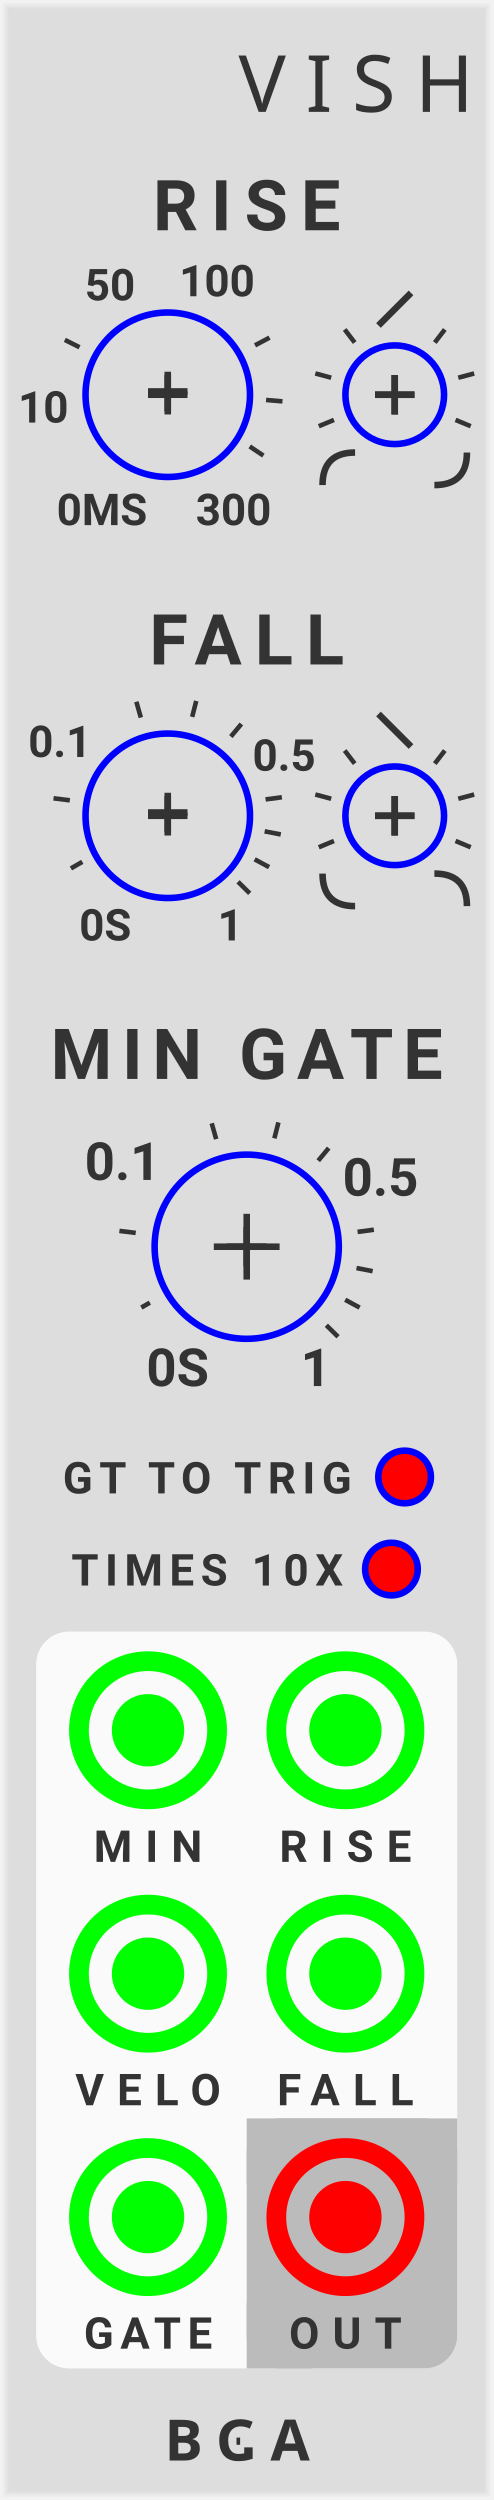
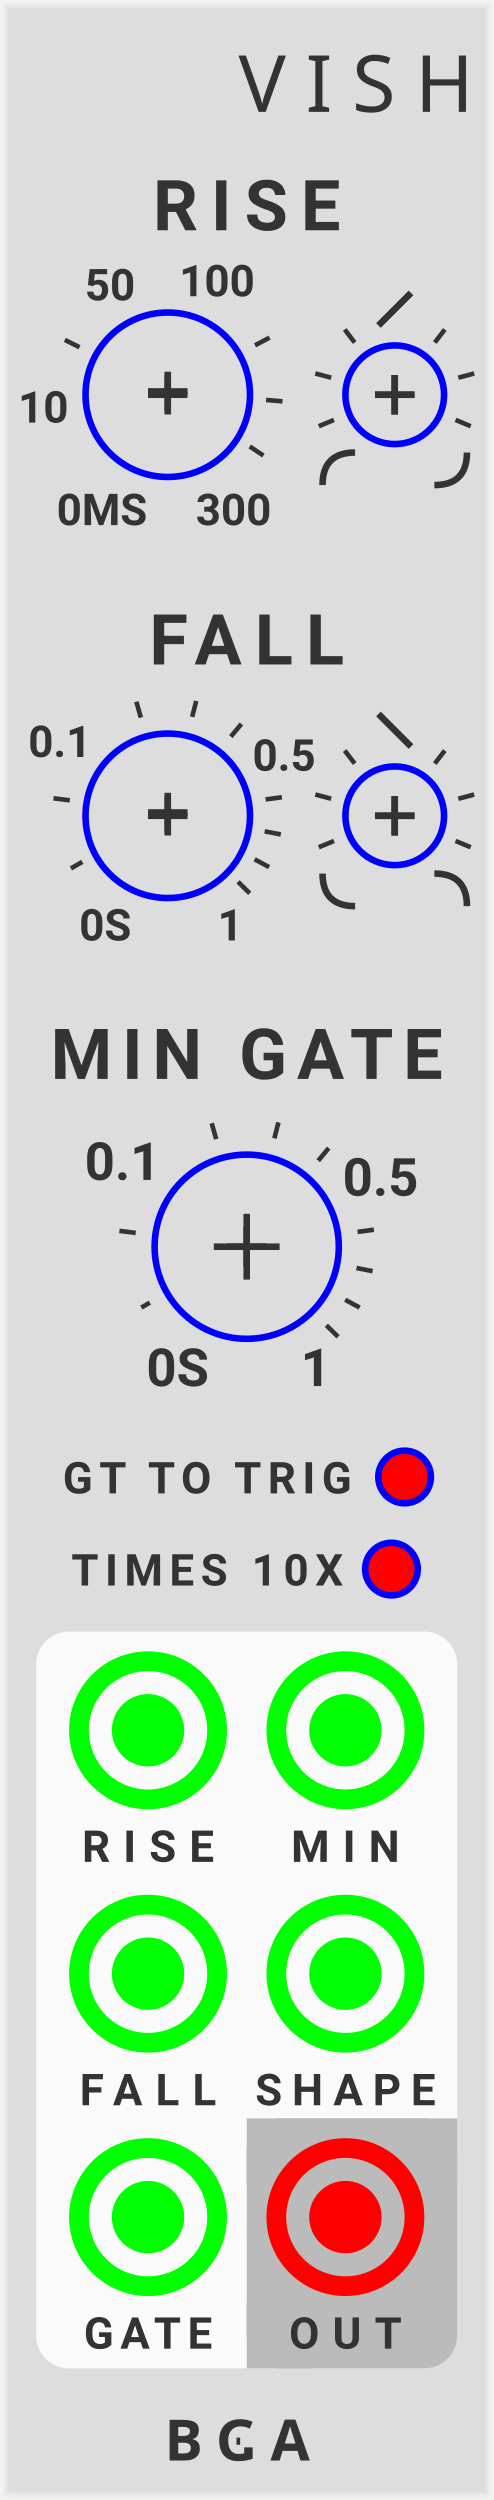
<svg xmlns="http://www.w3.org/2000/svg" version="1.1" width="75.0" height="380.0" viewBox="0 0 75.0 380.0">
  <style>text {
  fill: #333;
  font-family: 'Roboto', sans-serif;
  font-weight: bold;
}
text.title {
  font-family: 'Comfortaa', sans-serif;
  font-weight: normal;
}
text.brand {
  font-family: 'Audiowide', sans-serif;
  font-weight: bold;
}

polyline {
  stroke: #333;
}
polyline.guide {
  stroke: #0f0;
}
path {
  stroke: #333;
}

rect.module-background, .background-fill {
  fill: #ddd;
}
polyline.module-border-inner {
  stroke: #e4e4e4;
}
polyline.module-border-middle {
  stroke: #ebebeb;
}
polyline.module-border-outer {
  stroke: #f2f2f2;
}

g.io-group {
}
rect.input-background, rect.input-background-filler {
  fill: #fafafa;
}
rect.output-background, rect.output-background-filler {
  fill: #bbb;
}
text.input-label, text.output-label {
  /* font-size: 6pt; */
}
polyline.input-label, polyline.output-label {
}
path.input-label, path.output-label {
}

circle.port-rim {
  stroke: #f0f0f0;
}
circle.port-barrel {
  stroke: #222;
  fill: #222;
}
circle.knob-center {
   fill: #eee;
}
circle.knob-rim {
   fill: #333;
}
circle.knob-tick {
  fill: #fff;
}
polyline.knob-tick {
  stroke: #fff;
}
</style>
  <rect class="module-background background-fill" width="75.0" height="380.0" />
  <polyline class="module-border-inner" points="1,1 74.0,1 74.0,379.0 1,379.0 1,1" stroke-width="0.5" fill="none" />
  <polyline class="module-border-middle" points="0.5,0.5 74.5,0.5 74.5,379.5 0.5,379.5 0.5,0.5" stroke-width="0.8" fill="none" />
  <polyline class="module-border-outer" points="0,0 75.0,0 75.0,380.0 0,380.0 0,0" stroke-width="1" fill="none" />
  <text class="title" font-size="9pt" letter-spacing="3px" text-anchor="end" transform="translate(72.0 17)">VISH</text>
  <g transform="translate(25 374)">
    <text class="brand" font-size="6.5pt" letter-spacing="2px">BGA</text>
    <rect class="background-fill" width="2" height="2" fill="#ddd" transform="translate(11.5 -4)" />
  </g>
  <g transform="translate(0 35)">
    <text font-size="8pt" letter-spacing="2.0px" text-anchor="middle" transform="translate(37.5 0)">RISE</text>
    <g transform="translate(12.5 12.0)">
      <svg id="RISE_PARAM">
        <g transform="translate(13 13)">
          <polyline points="-3,0 3,0" stroke-width="1" stroke="#00f" />
          <polyline points="0,-3 0,3" stroke-width="1" stroke="#00f" />
          <circle cx="0" cy="0" r="12.5" stroke-width="1" stroke="#00f" fill="none" />
        </g>
      </svg>
    </g>
    <g transform="translate(3 2.0)">
      <g transform="translate(22.5 22.5)">
        <text font-size="5pt" text-anchor="middle" transform="rotate(-240) translate(20.0 0) rotate(240.0) translate(0 3)">0MS</text>
        <text font-size="5pt" text-anchor="middle" transform="rotate(-185.2277) translate(19 0) rotate(185.2277) translate(0 3)">10</text>
        <polyline points="0,0 2.5,0" stroke-width="0.7" transform="rotate(-153.3975) translate(15 0)" />
        <text font-size="5pt" text-anchor="middle" transform="rotate(-117.5255) translate(19 0) rotate(117.5255) translate(0 3)">50</text>
        <text font-size="5pt" text-anchor="middle" transform="rotate(-66.79492) translate(19 0) rotate(66.79492) translate(0 3)">100</text>
        <polyline points="0,0 2.5,0" stroke-width="0.7" transform="rotate(-27.86797) translate(15 0)" />
        <polyline points="0,0 2.5,0" stroke-width="0.7" transform="rotate(4.948974) translate(15 0)" />
        <polyline points="0,0 2.5,0" stroke-width="0.7" transform="rotate(33.86128) translate(15 0)" />
        <text font-size="5pt" text-anchor="middle" transform="rotate(60) translate(20.0 0) rotate(-60.0) translate(0 3)">300</text>
        <polyline points="-3,0 3,0" stroke-width="1.0" />
        <polyline points="0,-3 0,3" stroke-width="1.0" />
      </g>
    </g>
    <g transform="translate(52 17.0)">
      <svg id="RISE_SHAPE_PARAM">
        <g transform="translate(8 8)">
          <polyline points="-3,0 3,0" stroke-width="1" stroke="#00f" />
          <polyline points="0,-3 0,3" stroke-width="1" stroke="#00f" />
          <circle r="7.5" stroke-width="1" stroke="#00f" fill="none" />
        </g>
      </svg>
    </g>
    <g transform="translate(40 5.0)">
      <g transform="translate(20 20)">
        <polyline points="0,0 2.5,0" stroke-width="0.7" transform="rotate(-52.5) translate(10 0)" />
        <polyline points="0,0 2.5,0" stroke-width="0.7" transform="rotate(-15) translate(10 0)" />
        <polyline points="0,0 2.5,0" stroke-width="0.7" transform="rotate(22.5) translate(10 0)" />
        <polyline points="0,0 2.5,0" stroke-width="0.7" transform="rotate(-127.5) translate(10 0)" />
        <polyline points="0,0 2.5,0" stroke-width="0.7" transform="rotate(-165) translate(10 0)" />
        <polyline points="0,0 2.5,0" stroke-width="0.7" transform="rotate(-202.5) translate(10 0)" />
        <path d="M -3.5 0 Q 0 3.5, 3.5 0" stroke-width="1" stroke="#333" fill="none" transform="rotate(60) translate(13 0) rotate(-60) translate(2 0) rotate(-45) translate(0 0)" />
        <polyline points="-3.5,0 3.5,0" stroke-width="1" fill="none" transform="rotate(-90) translate(13 0) rotate(90) rotate(-45) translate(0 0)" />
        <path d="M -3.5 0 Q 0 3.5, 3.5 0" stroke-width="1" stroke="#333" fill="none" transform="rotate(-240) translate(13 0) rotate(240) translate(-2 0) rotate(135) translate(0 0)" />
        <polyline points="-3,0 3,0" stroke-width="1.0" />
        <polyline points="0,-3 0,3" stroke-width="1.0" />
      </g>
    </g>
  </g>
  <g transform="translate(0 101)">
    <text font-size="8pt" letter-spacing="2.0px" text-anchor="middle" transform="translate(37.5 0)">FALL</text>
    <g transform="translate(12.5 10.0)">
      <svg id="FALL_PARAM">
        <g transform="translate(13 13)">
          <polyline points="-3,0 3,0" stroke-width="1" stroke="#00f" />
          <polyline points="0,-3 0,3" stroke-width="1" stroke="#00f" />
          <circle cx="0" cy="0" r="12.5" stroke-width="1" stroke="#00f" fill="none" />
        </g>
      </svg>
    </g>
    <g transform="translate(3 0.0)">
      <g transform="translate(22.5 22.5)">
        <text font-size="5pt" text-anchor="middle" transform="rotate(-240) translate(19.0 0) rotate(240.0) translate(0 3)">0S</text>
        <polyline points="0,0 2,0" stroke-width="0.7" transform="rotate(-210.0) translate(15 0)" />
        <polyline points="0,0 2.5,0" stroke-width="0.7" transform="rotate(-172.918) translate(15 0)" />
        <text font-size="5pt" text-anchor="middle" transform="rotate(-145.1317) translate(20 0) rotate(145.1317) translate(0 3)">0.1</text>
        <polyline points="0,0 2.5,0" stroke-width="0.7" transform="rotate(-105.8359) translate(15 0)" />
        <polyline points="0,0 2.5,0" stroke-width="0.7" transform="rotate(-75.68323) translate(15 0)" />
        <polyline points="0,0 2.5,0" stroke-width="0.7" transform="rotate(-50.26334) translate(15 0)" />
        <text font-size="5pt" text-anchor="middle" transform="rotate(-27.86797) translate(20 0) rotate(27.86797) translate(0 3)">0.5</text>
        <polyline points="0,0 2.5,0" stroke-width="0.7" transform="rotate(-7.620999) translate(15 0)" />
        <polyline points="0,0 2.5,0" stroke-width="0.7" transform="rotate(10.99801) translate(15 0)" />
        <polyline points="0,0 2.5,0" stroke-width="0.7" transform="rotate(28.32816) translate(15 0)" />
        <polyline points="0,0 2.5,0" stroke-width="0.7" transform="rotate(44.60499) translate(15 0)" />
        <text font-size="5pt" text-anchor="middle" transform="rotate(60) translate(19.0 0) rotate(-60.0) translate(0 3)">1</text>
        <polyline points="-3,0 3,0" stroke-width="1.0" />
        <polyline points="0,-3 0,3" stroke-width="1.0" />
      </g>
    </g>
    <g transform="translate(52 15.0)">
      <svg id="FALL_SHAPE_PARAM">
        <g transform="translate(8 8)">
          <polyline points="-3,0 3,0" stroke-width="1" stroke="#00f" />
          <polyline points="0,-3 0,3" stroke-width="1" stroke="#00f" />
          <circle r="7.5" stroke-width="1" stroke="#00f" fill="none" />
        </g>
      </svg>
    </g>
    <g transform="translate(40 3.0)">
      <g transform="translate(20 20)">
        <polyline points="0,0 2.5,0" stroke-width="0.7" transform="rotate(-52.5) translate(10 0)" />
        <polyline points="0,0 2.5,0" stroke-width="0.7" transform="rotate(-15) translate(10 0)" />
        <polyline points="0,0 2.5,0" stroke-width="0.7" transform="rotate(22.5) translate(10 0)" />
        <polyline points="0,0 2.5,0" stroke-width="0.7" transform="rotate(-127.5) translate(10 0)" />
        <polyline points="0,0 2.5,0" stroke-width="0.7" transform="rotate(-165) translate(10 0)" />
        <polyline points="0,0 2.5,0" stroke-width="0.7" transform="rotate(-202.5) translate(10 0)" />
        <path d="M -3.5 0 Q 0 3.5, 3.5 0" stroke-width="1" stroke="#333" fill="none" transform="rotate(60) translate(13 0) rotate(-60) translate(2 0) rotate(-135) translate(0 0)" />
        <polyline points="-3.5,0 3.5,0" stroke-width="1" fill="none" transform="rotate(-90) translate(13 0) rotate(90) rotate(45) translate(0 0)" />
        <path d="M -3.5 0 Q 0 3.5, 3.5 0" stroke-width="1" stroke="#333" fill="none" transform="rotate(-240) translate(13 0) rotate(240) translate(-2 0) rotate(45) translate(0 0)" />
        <polyline points="-3,0 3,0" stroke-width="1.0" />
        <polyline points="0,-3 0,3" stroke-width="1.0" />
      </g>
    </g>
  </g>
  <g transform="translate(0 164)">
    <text font-size="8pt" letter-spacing="1.5px" text-anchor="middle" transform="translate(37.5 0)">MIN GATE</text>
    <g transform="translate(15 3.0)">
      <svg id="MINIMUM_GATE_PARAM">
        <g transform="translate(22.5 22.5)">
          <polyline points="-5,0 5,0" stroke-width="1" stroke="#00f" />
          <polyline points="0,-5 0,5" stroke-width="1" stroke="#00f" />
          <circle cx="0" cy="0" r="14" stroke-width="1" stroke="#00f" fill="none" />
        </g>
      </svg>
    </g>
    <g transform="translate(12.5 0.5)">
      <g transform="translate(25 25)">
        <text font-size="6pt" text-anchor="middle" transform="rotate(-240) translate(21 0) rotate(240.0) translate(0 3)">0S</text>
        <polyline points="0,0 1.5,0" stroke-width="0.7" transform="rotate(-210.0) translate(17 0)" />
        <polyline points="0,0 2.5,0" stroke-width="0.7" transform="rotate(-172.918) translate(17 0)" />
        <text font-size="6pt" text-anchor="middle" transform="rotate(-145.1317) translate(23 0) rotate(145.1317) translate(0 3)">0.1</text>
        <polyline points="0,0 2.5,0" stroke-width="0.7" transform="rotate(-105.8359) translate(17 0)" />
        <polyline points="0,0 2.5,0" stroke-width="0.7" transform="rotate(-75.68323) translate(17 0)" />
        <polyline points="0,0 2.5,0" stroke-width="0.7" transform="rotate(-50.26334) translate(17 0)" />
        <text font-size="6pt" text-anchor="middle" transform="rotate(-27.86797) translate(23 0) rotate(27.86797) translate(0 3)">0.5</text>
        <polyline points="0,0 2.5,0" stroke-width="0.7" transform="rotate(-7.620999) translate(17 0)" />
        <polyline points="0,0 2.5,0" stroke-width="0.7" transform="rotate(10.99801) translate(17 0)" />
        <polyline points="0,0 2.5,0" stroke-width="0.7" transform="rotate(28.32816) translate(17 0)" />
        <polyline points="0,0 2.5,0" stroke-width="0.7" transform="rotate(44.60499) translate(17 0)" />
        <text font-size="6pt" text-anchor="middle" transform="rotate(60) translate(21 0) rotate(-60.0) translate(0 3)">1</text>
        <polyline points="-3,0 3,0" stroke-width="1.0" />
        <polyline points="0,-3 0,3" stroke-width="1.0" />
      </g>
    </g>
  </g>
  <g transform="translate(-6 221)">
    <text font-size="5pt" letter-spacing="1px" text-anchor="middle" transform="translate(37.5 6)">GT TO TRIG</text>
    <g transform="translate(63 -1)">
      <svg id="GATE_TO_TRIGGER_PARAM">
        <g transform="translate(4.5 4.5)">
          <circle r="4" stroke-width="1" stroke="#00f" fill="#f00" />
        </g>
      </svg>
    </g>
  </g>
  <g transform="translate(-6 235)">
    <text font-size="5pt" letter-spacing="1px" text-anchor="middle" transform="translate(37.5 6)">TIMES 10X</text>
    <g transform="translate(61 -1)">
      <svg id="TIMES_10X_PARAM">
        <g transform="translate(4.5 4.5)">
          <circle r="4" stroke-width="1" stroke="#00f" fill="#f00" />
        </g>
      </svg>
    </g>
  </g>
  <g transform="translate(0 248)">
    <rect class="input-background" width="64" height="112" rx="5" transform="translate(5.5 0)" />
    <g transform="translate(10.5 3)">
+       <svg id="RISE_INPUT">
+         <g transform="translate(12 12)">
+           <circle cx="0" cy="0" r="5" stroke-width="1" stroke="#0f0" fill="#0f0" />
+           <circle cx="0" cy="0" r="10.5" stroke-width="3" stroke="#0f0" fill="none" />
+         </g>
+       </svg>
+     </g>
+     <text class="input-label" font-size="5pt" letter-spacing="2px" text-anchor="middle" transform="translate(22.5 35)">RISE</text>
+     <g transform="translate(40.5 3)">
      <svg id="MINIMUM_GATE_INPUT">
        <g transform="translate(12 12)">
          <circle cx="0" cy="0" r="5" stroke-width="1" stroke="#0f0" fill="#0f0" />
          <circle cx="0" cy="0" r="10.5" stroke-width="3" stroke="#0f0" fill="none" />
        </g>
      </svg>
    </g>
-     <text class="input-label" font-size="5pt" letter-spacing="2px" text-anchor="middle" transform="translate(22.5 35)">MIN</text>
-     <g transform="translate(40.5 3)">
-       <svg id="RISE_INPUT">
-         <g transform="translate(12 12)">
-           <circle cx="0" cy="0" r="5" stroke-width="1" stroke="#0f0" fill="#0f0" />
-           <circle cx="0" cy="0" r="10.5" stroke-width="3" stroke="#0f0" fill="none" />
-         </g>
-       </svg>
-     </g>
-     <text class="input-label" font-size="5pt" letter-spacing="2px" text-anchor="middle" transform="translate(52.5 35)">RISE</text>
+     <text class="input-label" font-size="5pt" letter-spacing="2px" text-anchor="middle" transform="translate(52.5 35)">MIN</text>
    <g transform="translate(10.5 40)">
-       <svg id="VELOCITY_INPUT">
-         <g transform="translate(12 12)">
-           <circle cx="0" cy="0" r="5" stroke-width="1" stroke="#0f0" fill="#0f0" />
-           <circle cx="0" cy="0" r="10.5" stroke-width="3" stroke="#0f0" fill="none" />
-         </g>
-       </svg>
-     </g>
-     <text class="input-label" font-size="5pt" letter-spacing="2px" text-anchor="middle" transform="translate(22.5 72)">VELO</text>
+       <svg id="FALL_INPUT">
+         <g transform="translate(12 12)">
+           <circle cx="0" cy="0" r="5" stroke-width="1" stroke="#0f0" fill="#0f0" />
+           <circle cx="0" cy="0" r="10.5" stroke-width="3" stroke="#0f0" fill="none" />
+         </g>
+       </svg>
+     </g>
+     <text class="input-label" font-size="5pt" letter-spacing="2px" text-anchor="middle" transform="translate(22.5 72)">FALL</text>
    <g transform="translate(40.5 40)">
-       <svg id="FALL_INPUT">
-         <g transform="translate(12 12)">
-           <circle cx="0" cy="0" r="5" stroke-width="1" stroke="#0f0" fill="#0f0" />
-           <circle cx="0" cy="0" r="10.5" stroke-width="3" stroke="#0f0" fill="none" />
-         </g>
-       </svg>
-     </g>
-     <text class="input-label" font-size="5pt" letter-spacing="2px" text-anchor="middle" transform="translate(52.5 72)">FALL</text>
+       <svg id="SHAPE_INPUT">
+         <g transform="translate(12 12)">
+           <circle cx="0" cy="0" r="5" stroke-width="1" stroke="#0f0" fill="#0f0" />
+           <circle cx="0" cy="0" r="10.5" stroke-width="3" stroke="#0f0" fill="none" />
+         </g>
+       </svg>
+     </g>
+     <text class="input-label" font-size="5pt" letter-spacing="1.5px" text-anchor="middle" transform="translate(52.5 72)">SHAPE</text>
    <g transform="translate(10.5 77)">
      <svg id="GATE_INPUT">
        <g transform="translate(12 12)">
          <circle cx="0" cy="0" r="5" stroke-width="1" stroke="#0f0" fill="#0f0" />
          <circle cx="0" cy="0" r="10.5" stroke-width="3" stroke="#0f0" fill="none" />
        </g>
      </svg>
    </g>
    <text class="input-label" font-size="5pt" letter-spacing="1px" text-anchor="middle" transform="translate(22.5 109)">GATE</text>
    <g class="io-group" transform="translate(30 72)">
      <rect class="output-background" width="32" height="38" rx="5" transform="translate(7.5 2)" />
      <rect class="output-background-filler" width="32" height="10" transform="translate(7.5 2)" />
      <rect class="output-background-filler" width="10" height="10" transform="translate(7.5 30)" />
      <g transform="translate(10.5 5)">
        <svg id="OUT_OUTPUT">
          <g transform="translate(12 12)">
            <circle cx="0" cy="0" r="5" stroke-width="1" stroke="#f00" fill="#f00" />
            <circle cx="0" cy="0" r="10.5" stroke-width="3" stroke="#f00" fill="none" />
          </g>
        </svg>
      </g>
      <text class="output-label" font-size="5pt" letter-spacing="2px" text-anchor="middle" transform="translate(22.5 37)">OUT</text>
    </g>
  </g>
</svg>
